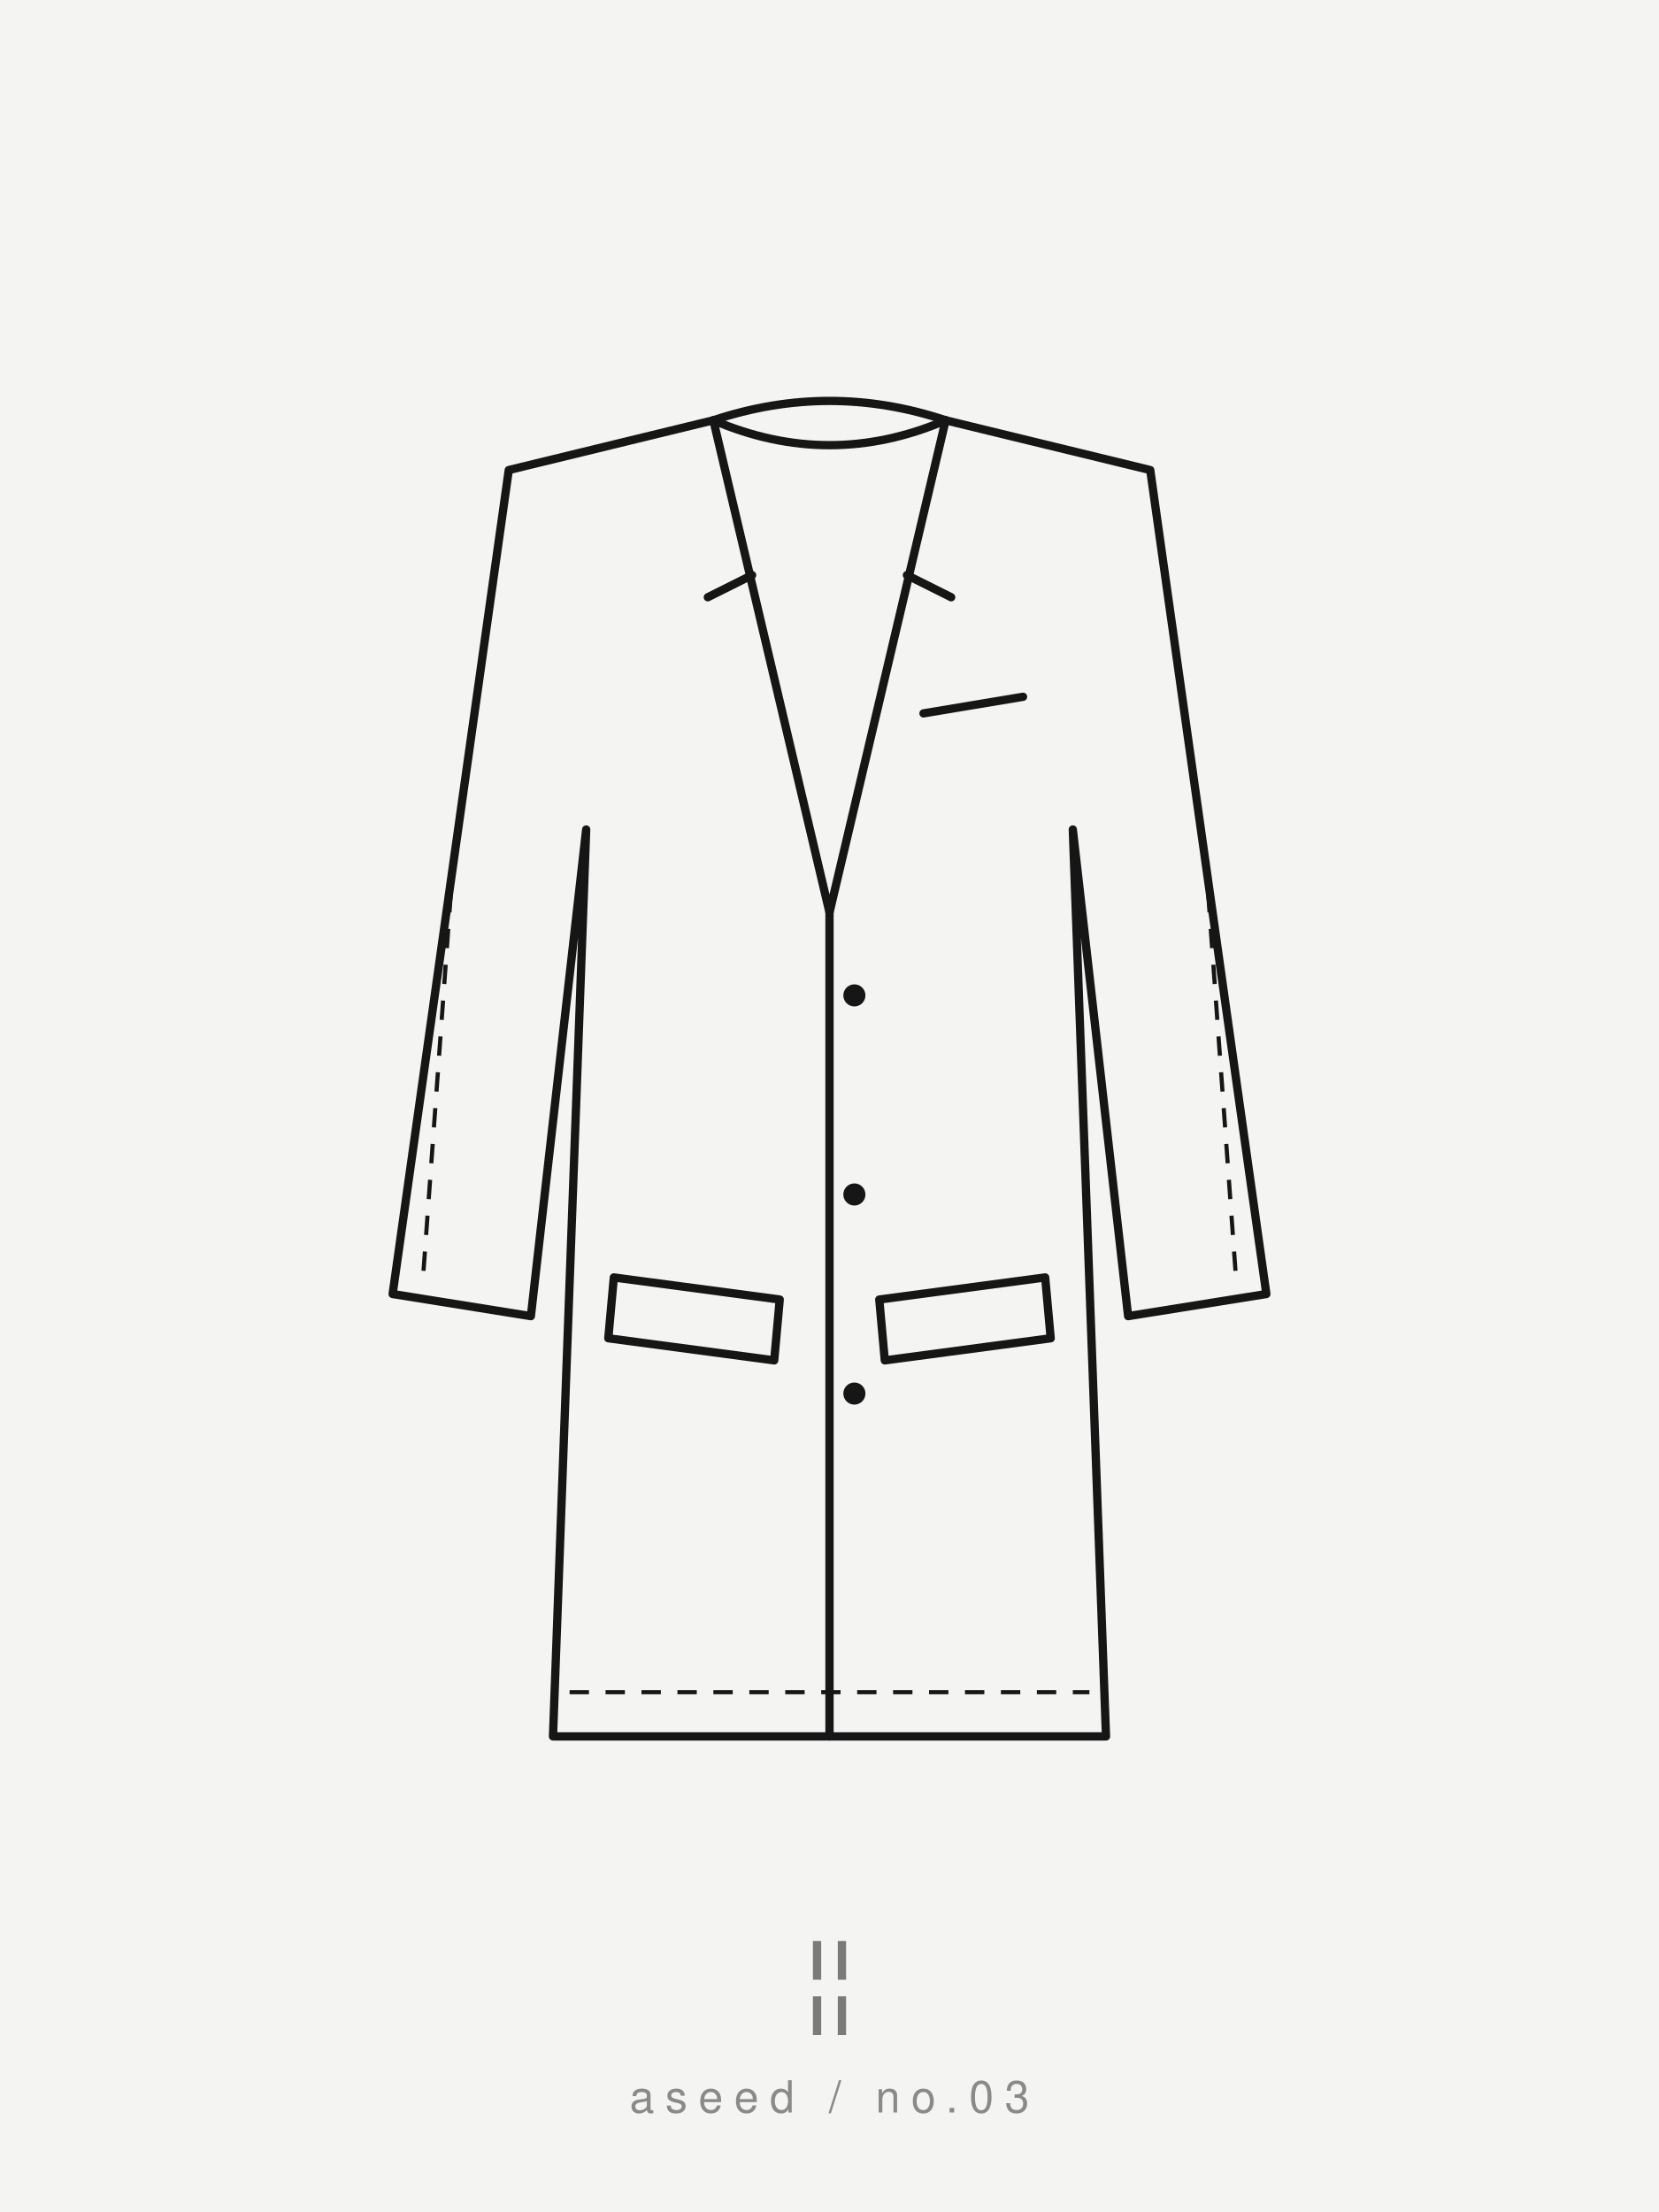
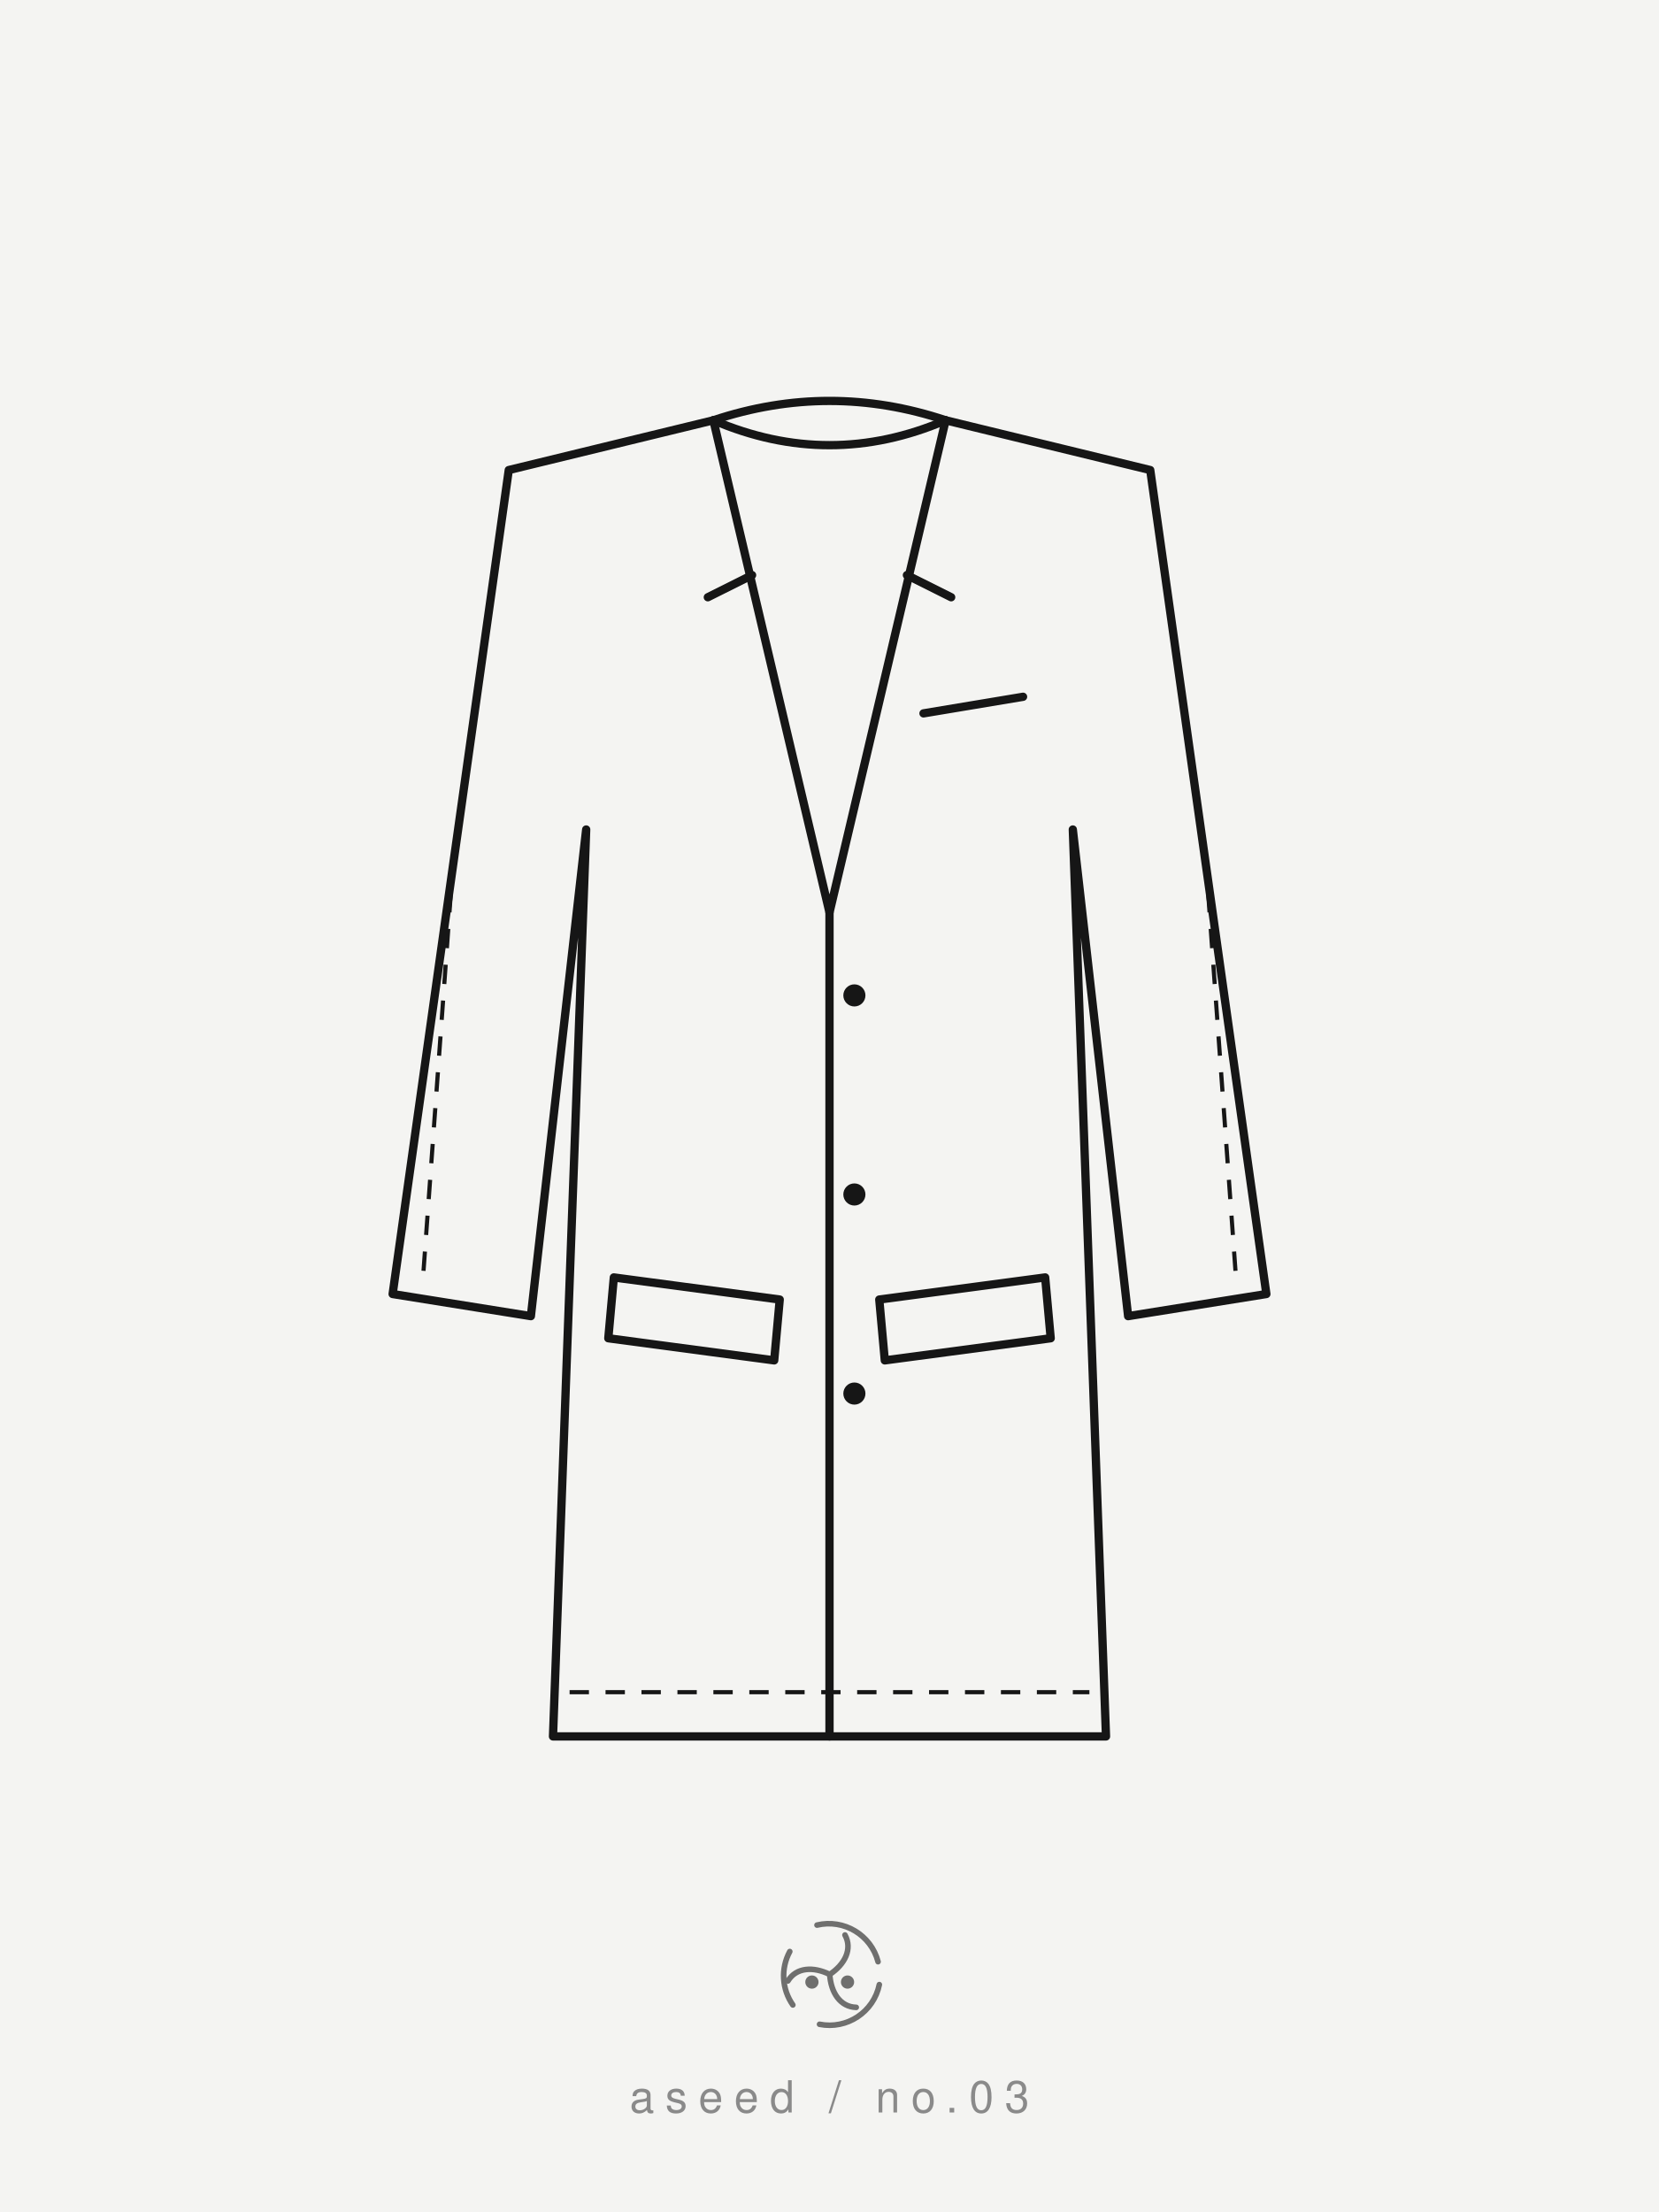
<svg xmlns="http://www.w3.org/2000/svg" viewBox="0 0 600 800">
  <rect width="600" height="800" fill="#f4f4f2" />
  <g fill="none" stroke="#161616" stroke-width="3" stroke-linecap="round" stroke-linejoin="round">
    <path d="M258,152 L184,170 L142,468 L192,476 L212,300 L200,628 L400,628 L388,300 L408,476 L458,468 L416,170 L342,152 Q300,170 258,152 Z" />
    <path d="M258,152 Q300,138 342,152" />
    <path d="M258,152 L300,330 L342,152" />
    <path d="M272,208 L256,216 M328,208 L344,216" />
    <path d="M300,330 L300,628" />
    <path d="M222,462 L282,470 L280,492 L220,484 Z M378,462 L318,470 L320,492 L380,484 Z" />
    <path d="M334,258 L370,252" />
  </g>
  <g fill="none" stroke="#161616" stroke-width="1.5" stroke-dasharray="7 6">
    <path d="M164,310 L153,462 M436,310 L447,462" />
    <path d="M206,612 L394,612" />
  </g>
  <g fill="#161616">
    <circle cx="309" cy="360" r="4" />
    <circle cx="309" cy="432" r="4" />
    <circle cx="309" cy="504" r="4" />
  </g>
-   <g fill="#161616" opacity=".55">
-     <rect x="294" y="702" width="3" height="14" />
-     <rect x="303" y="702" width="3" height="14" />
-     <rect x="294" y="722" width="3" height="14" />
-     <rect x="303" y="722" width="3" height="14" />
+   <g fill="none" stroke="#161616" stroke-width="2.2" stroke-linecap="round" opacity=".6" transform="translate(278,692) scale(0.92)">
+     <path d="M43.5,28 A20,20 0 0 1 20,43.6" />
+     <path d="M9.5,36 A20,20 0 0 1 8.3,15" />
+     <path d="M19,4.6 A20,20 0 0 1 43,19" />
+     <path d="M24,24 C30,20 33,14 30,8.5" />
+     <path d="M24,24 C30,20 33,14 30,8.5" transform="rotate(120 24 24)" />
+     <path d="M24,24 C30,20 33,14 30,8.5" transform="rotate(240 24 24)" />
+     <g fill="#161616" stroke="none">
+       <circle cx="31" cy="27" r="2.6" />
+       <circle cx="17" cy="27" r="2.6" />
+     </g>
  </g>
  <text x="300" y="764" font-family="Helvetica, Arial, sans-serif" font-size="16" letter-spacing="4" fill="#8a8a8a" text-anchor="middle">aseed / no.03</text>
</svg>
